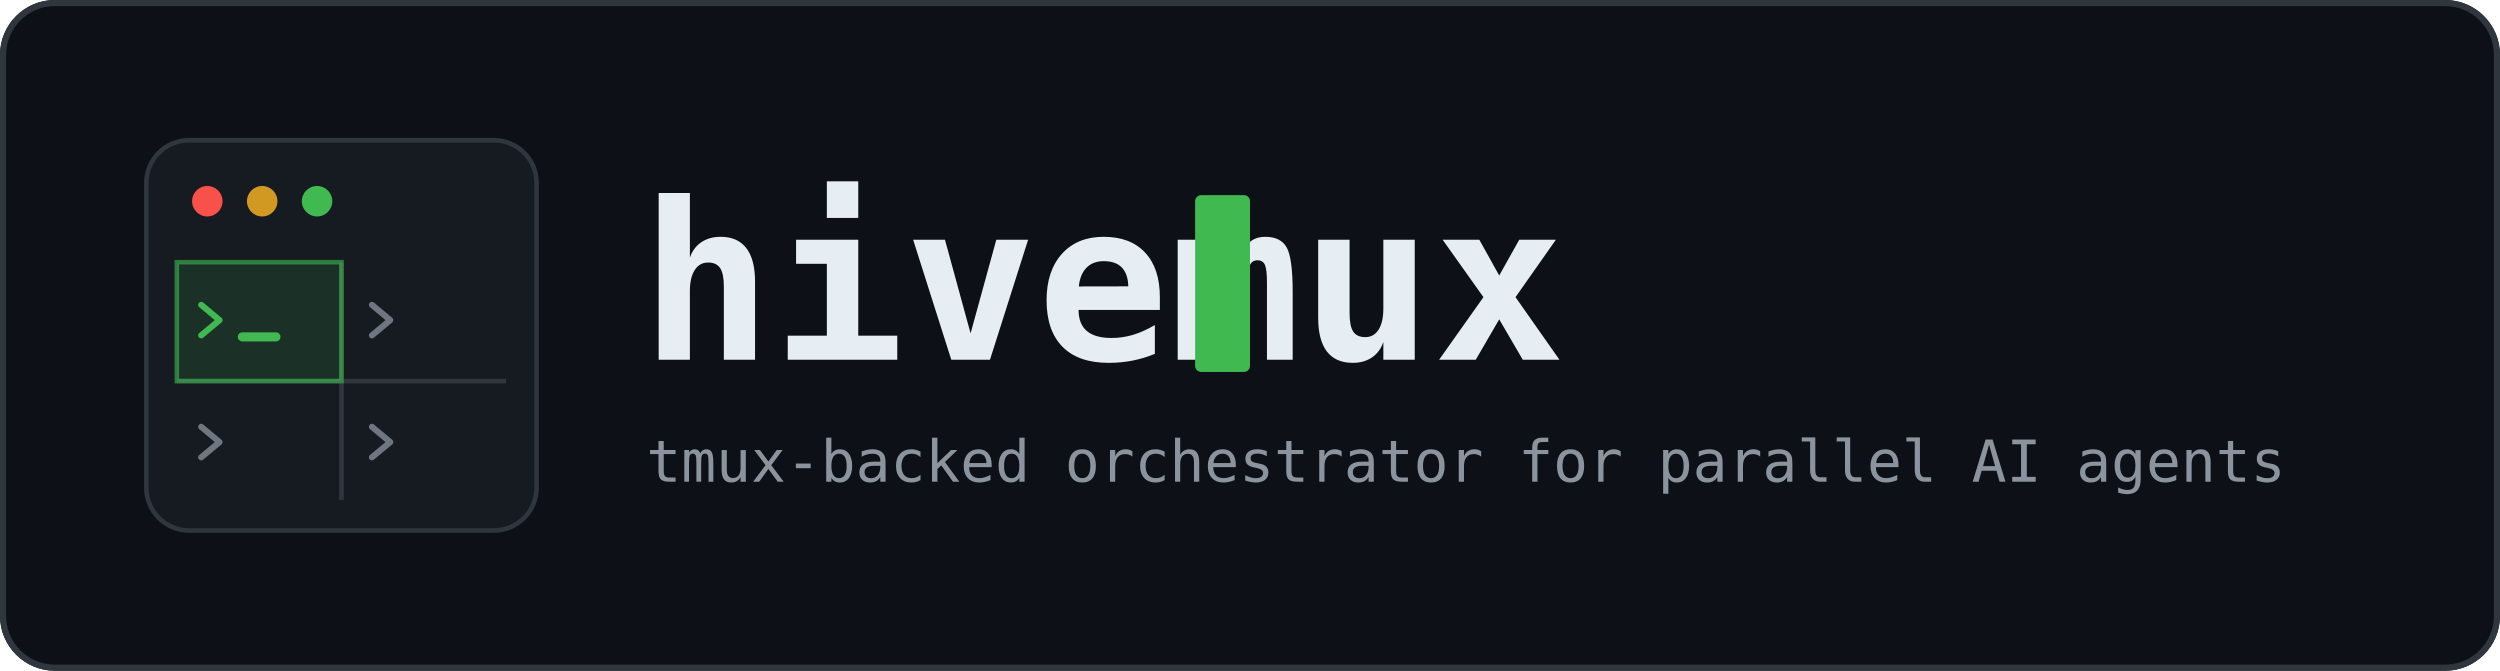
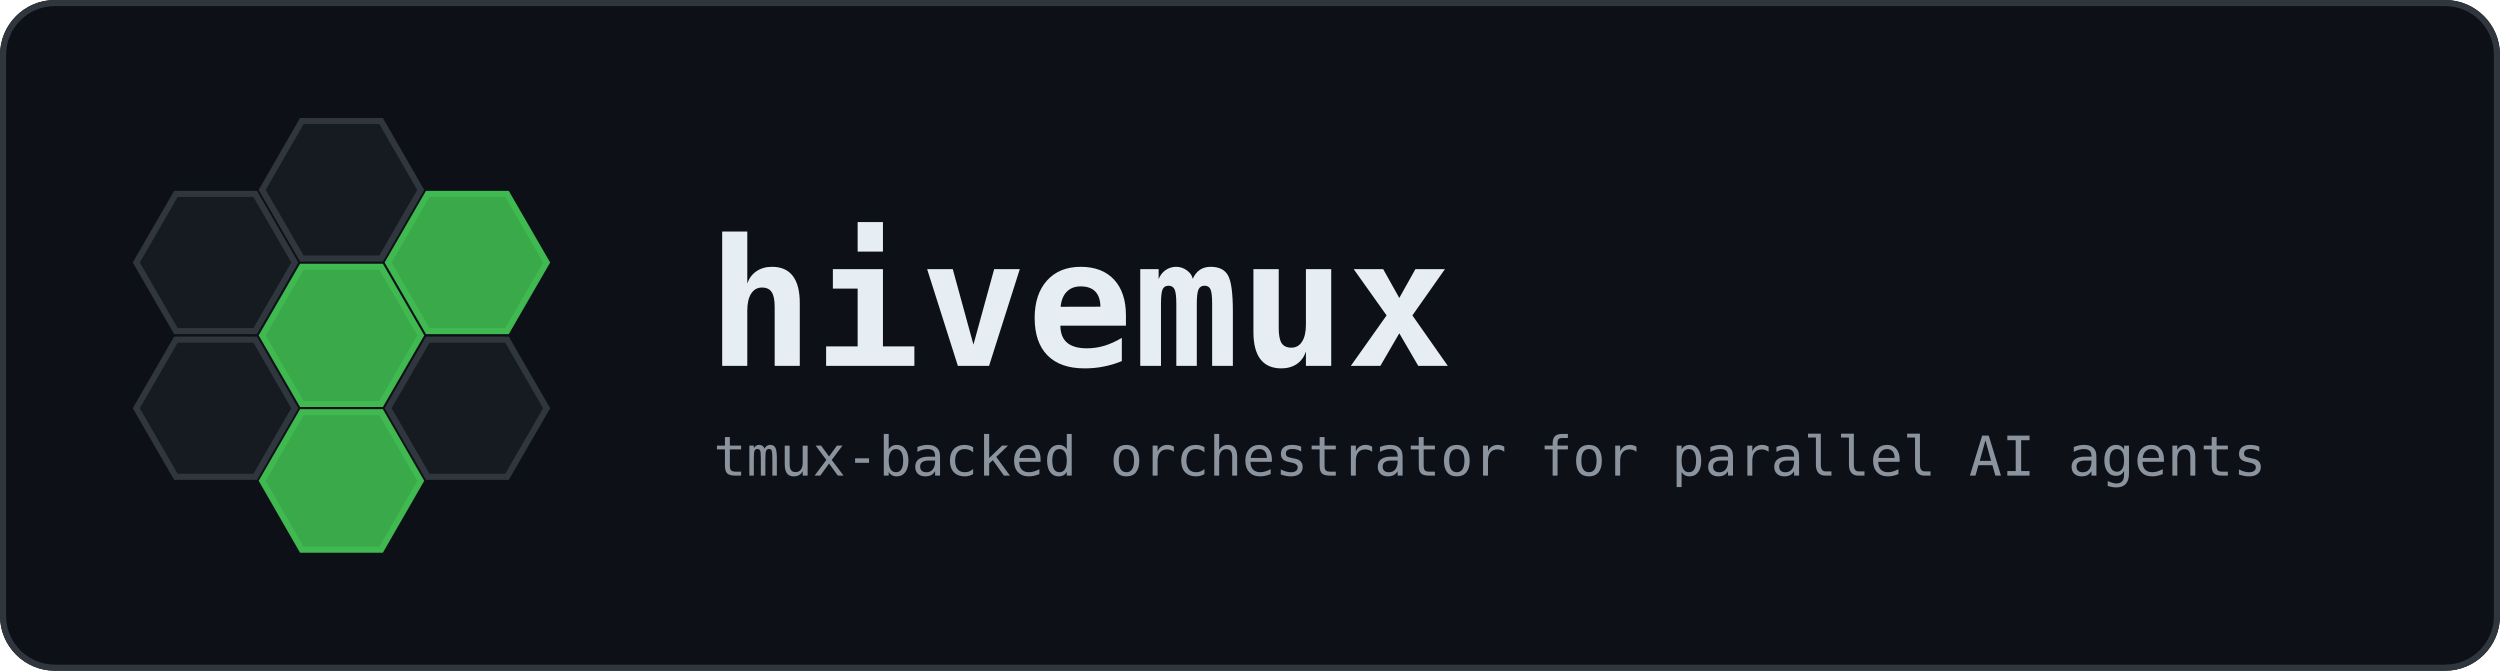
<svg xmlns="http://www.w3.org/2000/svg" width="820" height="220" viewBox="0 0 820 220" fill="none" role="img" aria-label="hivemux">
  <rect width="820" height="220" rx="18" fill="#0d1117" />
  <rect x="1" y="1" width="818" height="218" rx="17" stroke="#30363d" stroke-width="2" />
-   <g transform="translate(48,46)">
-     <rect width="128" height="128" rx="14" fill="#161b22" stroke="#30363d" stroke-width="1.5" />
-     <circle cx="20" cy="20" r="5" fill="#f85149" />
-     <circle cx="38" cy="20" r="5" fill="#d29922" />
-     <circle cx="56" cy="20" r="5" fill="#3fb950" />
-     <line x1="64" y1="40" x2="64" y2="118" stroke="#30363d" stroke-width="1.5" />
-     <line x1="10" y1="79" x2="118" y2="79" stroke="#30363d" stroke-width="1.5" />
-     <rect x="10" y="40" width="54" height="39" fill="#3fb950" fill-opacity="0.14" />
-     <rect x="10" y="40" width="54" height="39" stroke="#3fb950" stroke-opacity="0.6" stroke-width="1.5" />
-     <path d="M18 54 l6 5 -6 5" stroke="#3fb950" stroke-width="2" fill="none" stroke-linecap="round" stroke-linejoin="round" />
-     <rect x="30" y="63" width="14" height="3" rx="1.5" fill="#3fb950" />
-     <path d="M74 54 l6 5 -6 5" stroke="#6e7681" stroke-width="2" fill="none" stroke-linecap="round" stroke-linejoin="round" />
-     <path d="M18 94 l6 5 -6 5" stroke="#6e7681" stroke-width="2" fill="none" stroke-linecap="round" stroke-linejoin="round" />
-     <path d="M74 94 l6 5 -6 5" stroke="#6e7681" stroke-width="2" fill="none" stroke-linecap="round" stroke-linejoin="round" />
-   </g>
-   <text x="210" y="118" font-family="ui-monospace,SFMono-Regular,Menlo,Consolas,monospace" font-size="72" font-weight="700" fill="#e6edf3">hivemux</text>
-   <rect x="392" y="64" width="18" height="58" rx="2" fill="#3fb950" />
-   <text x="212" y="158" font-family="ui-monospace,SFMono-Regular,Menlo,Consolas,monospace" font-size="19" fill="#8b949e">tmux-backed orchestrator for parallel AI agents</text>
+   <path d="M86.0,110.0L99.0,87.5L125.0,87.5L138.0,110.0L125.0,132.5L99.0,132.5Z" fill="#3fb950" fill-opacity="0.9" stroke="#3fb950" stroke-width="2" />
+   <path d="M127.3,133.9L140.3,111.4L166.3,111.4L179.3,133.9L166.3,156.4L140.3,156.4Z" fill="#161b22" fill-opacity="1" stroke="#30363d" stroke-width="2" />
+   <path d="M127.3,86.1L140.3,63.6L166.3,63.6L179.3,86.1L166.3,108.6L140.3,108.6Z" fill="#3fb950" fill-opacity="0.9" stroke="#3fb950" stroke-width="2" />
+   <path d="M44.7,133.9L57.7,111.4L83.7,111.4L96.7,133.9L83.7,156.4L57.7,156.4Z" fill="#161b22" fill-opacity="1" stroke="#30363d" stroke-width="2" />
+   <path d="M44.7,86.1L57.7,63.6L83.7,63.6L96.7,86.1L83.7,108.6L57.7,108.6Z" fill="#161b22" fill-opacity="1" stroke="#30363d" stroke-width="2" />
+   <path d="M86.0,157.7L99.0,135.2L125.0,135.2L138.0,157.7L125.0,180.3L99.0,180.3Z" fill="#3fb950" fill-opacity="0.9" stroke="#3fb950" stroke-width="2" />
+   <path d="M86.0,62.3L99.0,39.7L125.0,39.7L138.0,62.3L125.0,84.8L99.0,84.8Z" fill="#161b22" fill-opacity="1" stroke="#30363d" stroke-width="2" />
+   <text x="232" y="120" font-family="ui-monospace,SFMono-Regular,Menlo,Consolas,monospace" font-size="58" font-weight="700" fill="#e6edf3">hivemux</text>
+   <text x="234" y="156" font-family="ui-monospace,SFMono-Regular,Menlo,Consolas,monospace" font-size="18" fill="#8b949e">tmux-backed orchestrator for parallel AI agents</text>
</svg>
